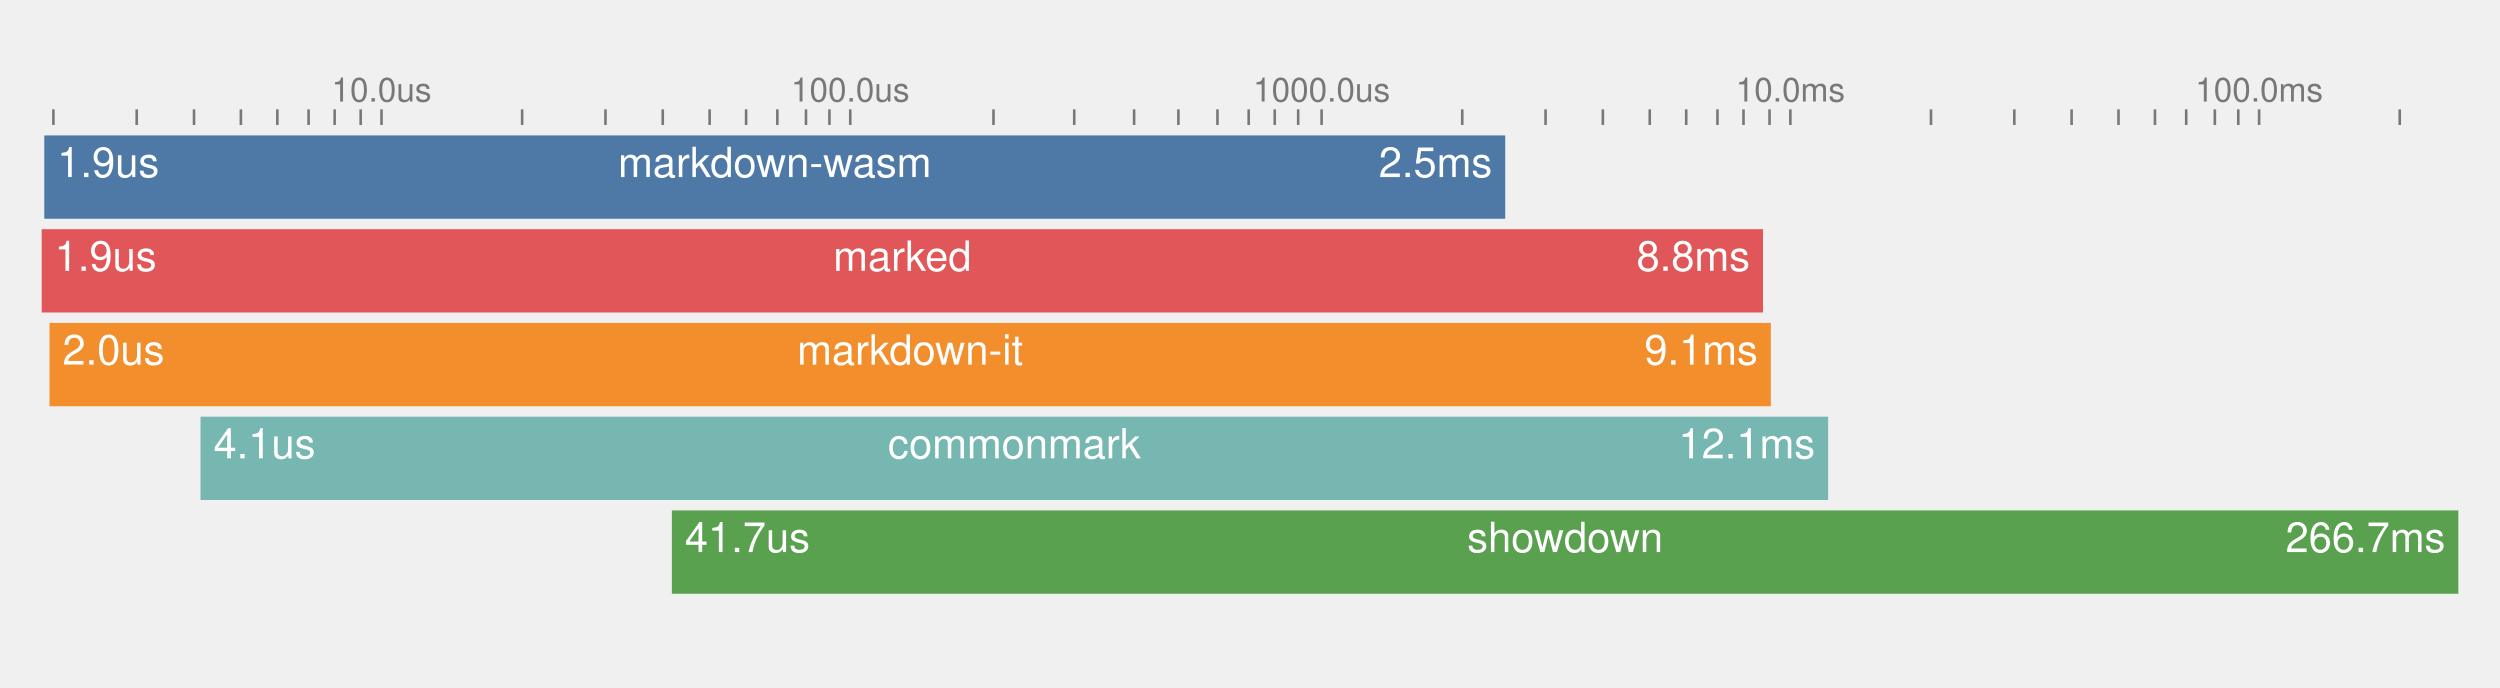
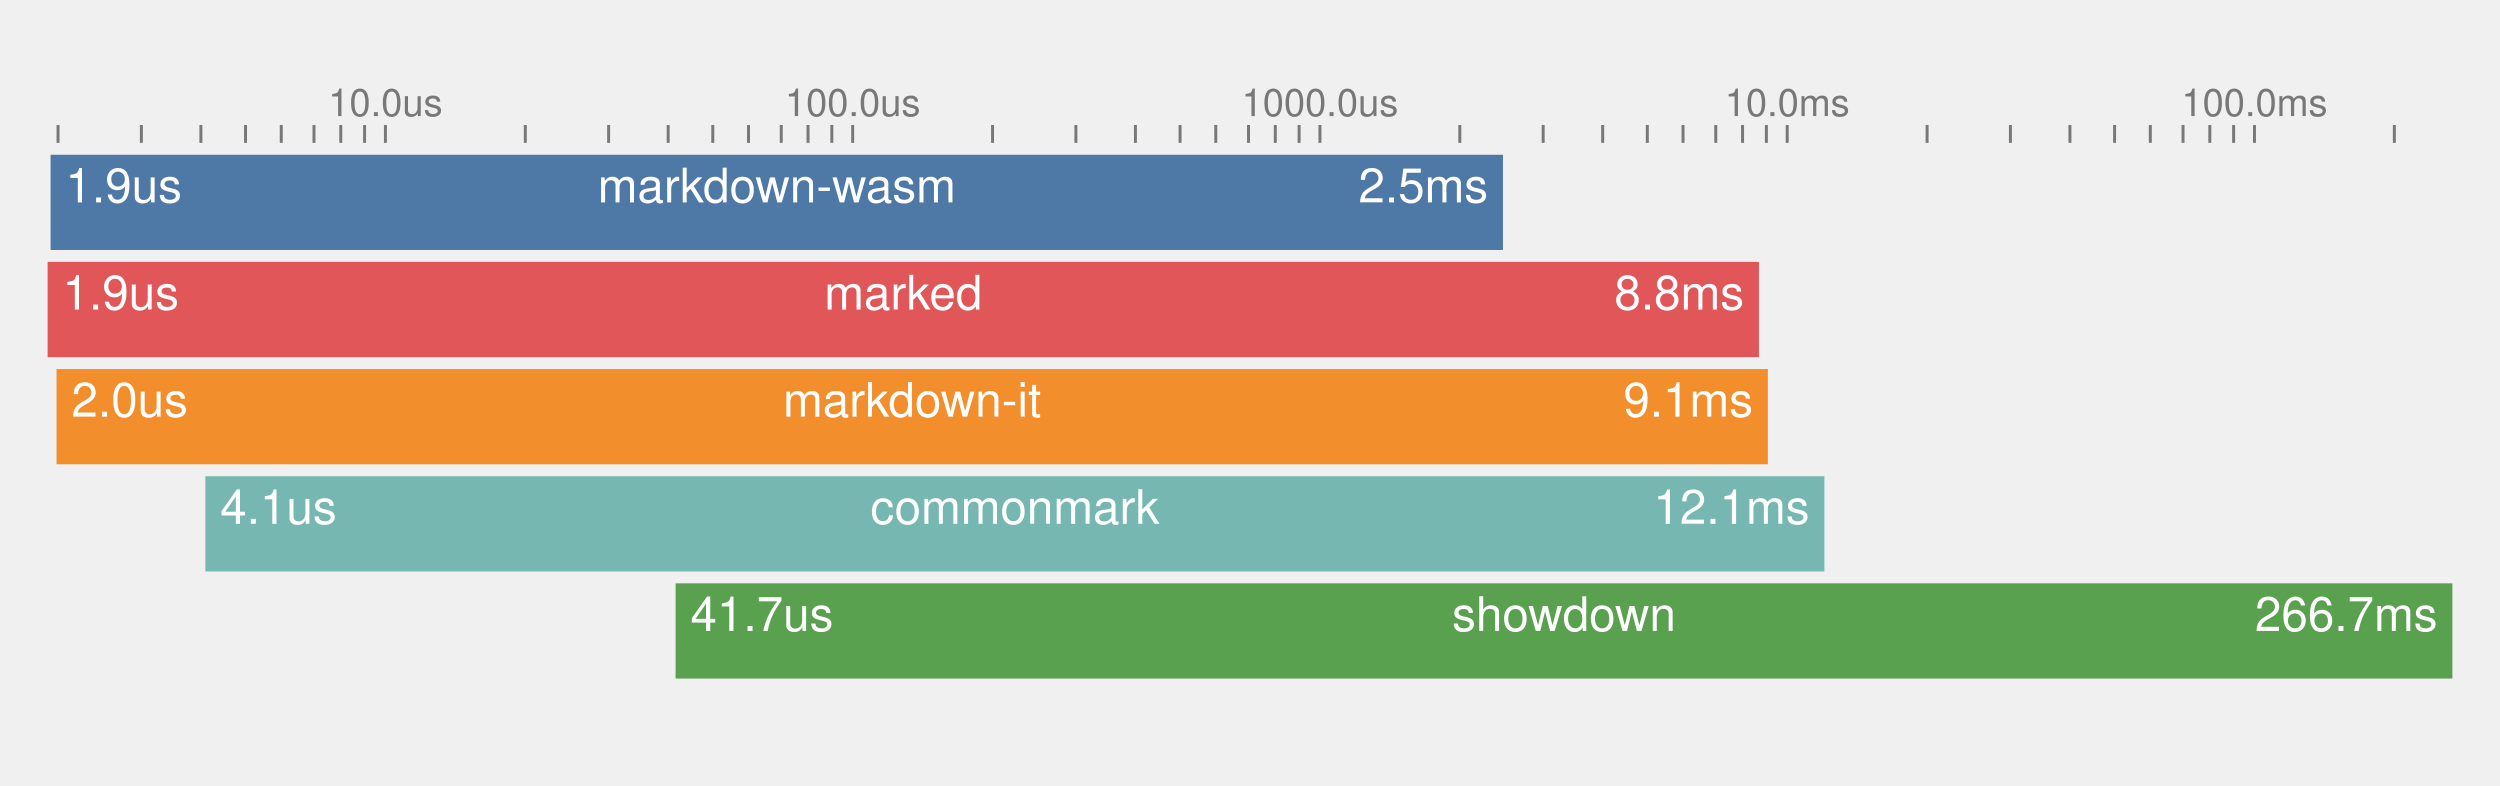
- <svg xmlns="http://www.w3.org/2000/svg" width="960" height="264" viewBox="0,0,960,264" font-family="-apple-system,BlinkMacSystemFont,&quot;Segoe UI&quot;,Helvetica,Arial,sans-serif" font-size="16">
+ <svg xmlns="http://www.w3.org/2000/svg" width="840" height="264" viewBox="0,0,840,264" font-family="-apple-system,BlinkMacSystemFont,&quot;Segoe UI&quot;,Helvetica,Arial,sans-serif" font-size="16">
  <g>
-     <rect fill="#4e79a7" x="17" y="52" width="561" height="32" />
-     <rect fill="#e15759" x="16" y="88" width="661" height="32" />
-     <rect fill="#f28e2c" x="19" y="124" width="661" height="32" />
-     <rect fill="#76b7b2" x="77" y="160" width="625" height="32" />
-     <rect fill="#59a14f" x="258" y="196" width="686" height="32" />
+     <rect fill="#4e79a7" x="17" y="52" width="488" height="32" />
+     <rect fill="#e15759" x="16" y="88" width="575" height="32" />
+     <rect fill="#f28e2c" x="19" y="124" width="575" height="32" />
+     <rect fill="#76b7b2" x="69" y="160" width="544" height="32" />
+     <rect fill="#59a14f" x="227" y="196" width="597" height="32" />
  </g>
  <g fill="white" font-weight="500" text-anchor="middle">
-     <text x="297.5" y="68" alignment-baseline="central">markdown-wasm</text>
-     <text x="346.5" y="104" alignment-baseline="central">marked</text>
-     <text x="349.5" y="140" alignment-baseline="central">markdown-it</text>
-     <text x="389.5" y="176" alignment-baseline="central">commonmark</text>
-     <text x="601" y="212" alignment-baseline="central">showdown</text>
+     <text x="261" y="68" alignment-baseline="central">markdown-wasm</text>
+     <text x="303.5" y="104" alignment-baseline="central">marked</text>
+     <text x="306.5" y="140" alignment-baseline="central">markdown-it</text>
+     <text x="341" y="176" alignment-baseline="central">commonmark</text>
+     <text x="525.5" y="212" alignment-baseline="central">showdown</text>
  </g>
  <g fill="white" font-weight="500" text-anchor="start">
    <text x="17" y="68" alignment-baseline="central" dx="5">1.9us</text>
    <text x="16" y="104" alignment-baseline="central" dx="5">1.9us</text>
    <text x="19" y="140" alignment-baseline="central" dx="5">2.0us</text>
-     <text x="77" y="176" alignment-baseline="central" dx="5">4.1us</text>
-     <text x="258" y="212" alignment-baseline="central" dx="5">41.7us</text>
+     <text x="69" y="176" alignment-baseline="central" dx="5">4.1us</text>
+     <text x="227" y="212" alignment-baseline="central" dx="5">41.7us</text>
  </g>
  <g fill="white" font-weight="500" text-anchor="end">
-     <text x="578" y="68" alignment-baseline="central" dx="-5">2.5ms</text>
-     <text x="677" y="104" alignment-baseline="central" dx="-5">8.8ms</text>
-     <text x="680" y="140" alignment-baseline="central" dx="-5">9.1ms</text>
-     <text x="702" y="176" alignment-baseline="central" dx="-5">12.1ms</text>
-     <text x="944" y="212" alignment-baseline="central" dx="-5">266.7ms</text>
+     <text x="505" y="68" alignment-baseline="central" dx="-5">2.5ms</text>
+     <text x="591" y="104" alignment-baseline="central" dx="-5">8.8ms</text>
+     <text x="594" y="140" alignment-baseline="central" dx="-5">9.1ms</text>
+     <text x="613" y="176" alignment-baseline="central" dx="-5">12.1ms</text>
+     <text x="824" y="212" alignment-baseline="central" dx="-5">266.7ms</text>
  </g>
  <g transform="translate(0,48)" fill="none" font-size="12.8" font-family="-apple-system,BlinkMacSystemFont,&quot;Segoe UI&quot;,Helvetica,Arial,sans-serif" text-anchor="middle" opacity="0.5">
-     <g class="tick" opacity="1" transform="translate(20.5,0)">
-       <line stroke="currentColor" y2="-6" />
-       <text fill="currentColor" y="-9" dy="0em" />
-     </g>
-     <g class="tick" opacity="1" transform="translate(52.5,0)">
-       <line stroke="currentColor" y2="-6" />
-       <text fill="currentColor" y="-9" dy="0em" />
-     </g>
-     <g class="tick" opacity="1" transform="translate(74.5,0)">
-       <line stroke="currentColor" y2="-6" />
-       <text fill="currentColor" y="-9" dy="0em" />
-     </g>
-     <g class="tick" opacity="1" transform="translate(92.5,0)">
-       <line stroke="currentColor" y2="-6" />
-       <text fill="currentColor" y="-9" dy="0em" />
-     </g>
-     <g class="tick" opacity="1" transform="translate(106.5,0)">
-       <line stroke="currentColor" y2="-6" />
-       <text fill="currentColor" y="-9" dy="0em" />
-     </g>
-     <g class="tick" opacity="1" transform="translate(118.5,0)">
-       <line stroke="currentColor" y2="-6" />
-       <text fill="currentColor" y="-9" dy="0em" />
-     </g>
-     <g class="tick" opacity="1" transform="translate(128.5,0)">
-       <line stroke="currentColor" y2="-6" />
-       <text fill="currentColor" y="-9" dy="0em" />
-     </g>
-     <g class="tick" opacity="1" transform="translate(138.5,0)">
-       <line stroke="currentColor" y2="-6" />
-       <text fill="currentColor" y="-9" dy="0em" />
-     </g>
-     <g class="tick" opacity="1" transform="translate(146.5,0)">
+     <g class="tick" opacity="1" transform="translate(19.5,0)">
+       <line stroke="currentColor" y2="-6" />
+       <text fill="currentColor" y="-9" dy="0em" />
+     </g>
+     <g class="tick" opacity="1" transform="translate(47.5,0)">
+       <line stroke="currentColor" y2="-6" />
+       <text fill="currentColor" y="-9" dy="0em" />
+     </g>
+     <g class="tick" opacity="1" transform="translate(67.5,0)">
+       <line stroke="currentColor" y2="-6" />
+       <text fill="currentColor" y="-9" dy="0em" />
+     </g>
+     <g class="tick" opacity="1" transform="translate(82.5,0)">
+       <line stroke="currentColor" y2="-6" />
+       <text fill="currentColor" y="-9" dy="0em" />
+     </g>
+     <g class="tick" opacity="1" transform="translate(94.5,0)">
+       <line stroke="currentColor" y2="-6" />
+       <text fill="currentColor" y="-9" dy="0em" />
+     </g>
+     <g class="tick" opacity="1" transform="translate(105.5,0)">
+       <line stroke="currentColor" y2="-6" />
+       <text fill="currentColor" y="-9" dy="0em" />
+     </g>
+     <g class="tick" opacity="1" transform="translate(114.5,0)">
+       <line stroke="currentColor" y2="-6" />
+       <text fill="currentColor" y="-9" dy="0em" />
+     </g>
+     <g class="tick" opacity="1" transform="translate(122.5,0)">
+       <line stroke="currentColor" y2="-6" />
+       <text fill="currentColor" y="-9" dy="0em" />
+     </g>
+     <g class="tick" opacity="1" transform="translate(129.5,0)">
      <line stroke="currentColor" y2="-6" />
      <text fill="currentColor" y="-9" dy="0em">10.0us</text>
    </g>
-     <g class="tick" opacity="1" transform="translate(200.5,0)">
-       <line stroke="currentColor" y2="-6" />
-       <text fill="currentColor" y="-9" dy="0em" />
-     </g>
-     <g class="tick" opacity="1" transform="translate(232.5,0)">
-       <line stroke="currentColor" y2="-6" />
-       <text fill="currentColor" y="-9" dy="0em" />
-     </g>
-     <g class="tick" opacity="1" transform="translate(254.5,0)">
-       <line stroke="currentColor" y2="-6" />
-       <text fill="currentColor" y="-9" dy="0em" />
-     </g>
-     <g class="tick" opacity="1" transform="translate(272.5,0)">
+     <g class="tick" opacity="1" transform="translate(176.5,0)">
+       <line stroke="currentColor" y2="-6" />
+       <text fill="currentColor" y="-9" dy="0em" />
+     </g>
+     <g class="tick" opacity="1" transform="translate(204.5,0)">
+       <line stroke="currentColor" y2="-6" />
+       <text fill="currentColor" y="-9" dy="0em" />
+     </g>
+     <g class="tick" opacity="1" transform="translate(224.5,0)">
+       <line stroke="currentColor" y2="-6" />
+       <text fill="currentColor" y="-9" dy="0em" />
+     </g>
+     <g class="tick" opacity="1" transform="translate(239.5,0)">
+       <line stroke="currentColor" y2="-6" />
+       <text fill="currentColor" y="-9" dy="0em" />
+     </g>
+     <g class="tick" opacity="1" transform="translate(251.5,0)">
+       <line stroke="currentColor" y2="-6" />
+       <text fill="currentColor" y="-9" dy="0em" />
+     </g>
+     <g class="tick" opacity="1" transform="translate(262.5,0)">
+       <line stroke="currentColor" y2="-6" />
+       <text fill="currentColor" y="-9" dy="0em" />
+     </g>
+     <g class="tick" opacity="1" transform="translate(271.5,0)">
+       <line stroke="currentColor" y2="-6" />
+       <text fill="currentColor" y="-9" dy="0em" />
+     </g>
+     <g class="tick" opacity="1" transform="translate(279.5,0)">
      <line stroke="currentColor" y2="-6" />
      <text fill="currentColor" y="-9" dy="0em" />
    </g>
    <g class="tick" opacity="1" transform="translate(286.5,0)">
      <line stroke="currentColor" y2="-6" />
-       <text fill="currentColor" y="-9" dy="0em" />
-     </g>
-     <g class="tick" opacity="1" transform="translate(298.5,0)">
-       <line stroke="currentColor" y2="-6" />
-       <text fill="currentColor" y="-9" dy="0em" />
-     </g>
-     <g class="tick" opacity="1" transform="translate(309.5,0)">
-       <line stroke="currentColor" y2="-6" />
-       <text fill="currentColor" y="-9" dy="0em" />
-     </g>
-     <g class="tick" opacity="1" transform="translate(318.5,0)">
-       <line stroke="currentColor" y2="-6" />
-       <text fill="currentColor" y="-9" dy="0em" />
-     </g>
-     <g class="tick" opacity="1" transform="translate(326.5,0)">
-       <line stroke="currentColor" y2="-6" />
      <text fill="currentColor" y="-9" dy="0em">100.0us</text>
    </g>
+     <g class="tick" opacity="1" transform="translate(333.5,0)">
+       <line stroke="currentColor" y2="-6" />
+       <text fill="currentColor" y="-9" dy="0em" />
+     </g>
+     <g class="tick" opacity="1" transform="translate(361.5,0)">
+       <line stroke="currentColor" y2="-6" />
+       <text fill="currentColor" y="-9" dy="0em" />
+     </g>
    <g class="tick" opacity="1" transform="translate(381.5,0)">
      <line stroke="currentColor" y2="-6" />
      <text fill="currentColor" y="-9" dy="0em" />
    </g>
-     <g class="tick" opacity="1" transform="translate(412.5,0)">
-       <line stroke="currentColor" y2="-6" />
-       <text fill="currentColor" y="-9" dy="0em" />
-     </g>
-     <g class="tick" opacity="1" transform="translate(435.5,0)">
-       <line stroke="currentColor" y2="-6" />
-       <text fill="currentColor" y="-9" dy="0em" />
-     </g>
-     <g class="tick" opacity="1" transform="translate(452.5,0)">
-       <line stroke="currentColor" y2="-6" />
-       <text fill="currentColor" y="-9" dy="0em" />
-     </g>
-     <g class="tick" opacity="1" transform="translate(467.5,0)">
-       <line stroke="currentColor" y2="-6" />
-       <text fill="currentColor" y="-9" dy="0em" />
-     </g>
-     <g class="tick" opacity="1" transform="translate(479.5,0)">
-       <line stroke="currentColor" y2="-6" />
-       <text fill="currentColor" y="-9" dy="0em" />
-     </g>
-     <g class="tick" opacity="1" transform="translate(489.5,0)">
-       <line stroke="currentColor" y2="-6" />
-       <text fill="currentColor" y="-9" dy="0em" />
-     </g>
-     <g class="tick" opacity="1" transform="translate(498.5,0)">
-       <line stroke="currentColor" y2="-6" />
-       <text fill="currentColor" y="-9" dy="0em" />
-     </g>
-     <g class="tick" opacity="1" transform="translate(507.5,0)">
+     <g class="tick" opacity="1" transform="translate(396.5,0)">
+       <line stroke="currentColor" y2="-6" />
+       <text fill="currentColor" y="-9" dy="0em" />
+     </g>
+     <g class="tick" opacity="1" transform="translate(408.5,0)">
+       <line stroke="currentColor" y2="-6" />
+       <text fill="currentColor" y="-9" dy="0em" />
+     </g>
+     <g class="tick" opacity="1" transform="translate(419.5,0)">
+       <line stroke="currentColor" y2="-6" />
+       <text fill="currentColor" y="-9" dy="0em" />
+     </g>
+     <g class="tick" opacity="1" transform="translate(428.5,0)">
+       <line stroke="currentColor" y2="-6" />
+       <text fill="currentColor" y="-9" dy="0em" />
+     </g>
+     <g class="tick" opacity="1" transform="translate(436.5,0)">
+       <line stroke="currentColor" y2="-6" />
+       <text fill="currentColor" y="-9" dy="0em" />
+     </g>
+     <g class="tick" opacity="1" transform="translate(443.5,0)">
      <line stroke="currentColor" y2="-6" />
      <text fill="currentColor" y="-9" dy="0em">1000.0us</text>
    </g>
-     <g class="tick" opacity="1" transform="translate(561.5,0)">
+     <g class="tick" opacity="1" transform="translate(490.5,0)">
+       <line stroke="currentColor" y2="-6" />
+       <text fill="currentColor" y="-9" dy="0em" />
+     </g>
+     <g class="tick" opacity="1" transform="translate(518.5,0)">
+       <line stroke="currentColor" y2="-6" />
+       <text fill="currentColor" y="-9" dy="0em" />
+     </g>
+     <g class="tick" opacity="1" transform="translate(538.5,0)">
+       <line stroke="currentColor" y2="-6" />
+       <text fill="currentColor" y="-9" dy="0em" />
+     </g>
+     <g class="tick" opacity="1" transform="translate(553.5,0)">
+       <line stroke="currentColor" y2="-6" />
+       <text fill="currentColor" y="-9" dy="0em" />
+     </g>
+     <g class="tick" opacity="1" transform="translate(565.5,0)">
+       <line stroke="currentColor" y2="-6" />
+       <text fill="currentColor" y="-9" dy="0em" />
+     </g>
+     <g class="tick" opacity="1" transform="translate(576.5,0)">
+       <line stroke="currentColor" y2="-6" />
+       <text fill="currentColor" y="-9" dy="0em" />
+     </g>
+     <g class="tick" opacity="1" transform="translate(585.5,0)">
      <line stroke="currentColor" y2="-6" />
      <text fill="currentColor" y="-9" dy="0em" />
    </g>
    <g class="tick" opacity="1" transform="translate(593.5,0)">
      <line stroke="currentColor" y2="-6" />
      <text fill="currentColor" y="-9" dy="0em" />
    </g>
-     <g class="tick" opacity="1" transform="translate(615.5,0)">
-       <line stroke="currentColor" y2="-6" />
-       <text fill="currentColor" y="-9" dy="0em" />
-     </g>
-     <g class="tick" opacity="1" transform="translate(633.5,0)">
-       <line stroke="currentColor" y2="-6" />
-       <text fill="currentColor" y="-9" dy="0em" />
+     <g class="tick" opacity="1" transform="translate(600.5,0)">
+       <line stroke="currentColor" y2="-6" />
+       <text fill="currentColor" y="-9" dy="0em">10.0ms</text>
    </g>
    <g class="tick" opacity="1" transform="translate(647.5,0)">
      <line stroke="currentColor" y2="-6" />
      <text fill="currentColor" y="-9" dy="0em" />
    </g>
-     <g class="tick" opacity="1" transform="translate(659.5,0)">
-       <line stroke="currentColor" y2="-6" />
-       <text fill="currentColor" y="-9" dy="0em" />
-     </g>
-     <g class="tick" opacity="1" transform="translate(669.5,0)">
-       <line stroke="currentColor" y2="-6" />
-       <text fill="currentColor" y="-9" dy="0em" />
-     </g>
-     <g class="tick" opacity="1" transform="translate(679.5,0)">
-       <line stroke="currentColor" y2="-6" />
-       <text fill="currentColor" y="-9" dy="0em" />
-     </g>
-     <g class="tick" opacity="1" transform="translate(687.5,0)">
-       <line stroke="currentColor" y2="-6" />
-       <text fill="currentColor" y="-9" dy="0em">10.0ms</text>
-     </g>
-     <g class="tick" opacity="1" transform="translate(741.5,0)">
-       <line stroke="currentColor" y2="-6" />
-       <text fill="currentColor" y="-9" dy="0em" />
-     </g>
-     <g class="tick" opacity="1" transform="translate(773.5,0)">
-       <line stroke="currentColor" y2="-6" />
-       <text fill="currentColor" y="-9" dy="0em" />
-     </g>
-     <g class="tick" opacity="1" transform="translate(795.5,0)">
-       <line stroke="currentColor" y2="-6" />
-       <text fill="currentColor" y="-9" dy="0em" />
-     </g>
-     <g class="tick" opacity="1" transform="translate(813.5,0)">
-       <line stroke="currentColor" y2="-6" />
-       <text fill="currentColor" y="-9" dy="0em" />
-     </g>
-     <g class="tick" opacity="1" transform="translate(827.5,0)">
-       <line stroke="currentColor" y2="-6" />
-       <text fill="currentColor" y="-9" dy="0em" />
-     </g>
-     <g class="tick" opacity="1" transform="translate(839.5,0)">
-       <line stroke="currentColor" y2="-6" />
-       <text fill="currentColor" y="-9" dy="0em" />
-     </g>
-     <g class="tick" opacity="1" transform="translate(850.5,0)">
-       <line stroke="currentColor" y2="-6" />
-       <text fill="currentColor" y="-9" dy="0em" />
-     </g>
-     <g class="tick" opacity="1" transform="translate(859.5,0)">
-       <line stroke="currentColor" y2="-6" />
-       <text fill="currentColor" y="-9" dy="0em" />
-     </g>
-     <g class="tick" opacity="1" transform="translate(867.5,0)">
+     <g class="tick" opacity="1" transform="translate(675.5,0)">
+       <line stroke="currentColor" y2="-6" />
+       <text fill="currentColor" y="-9" dy="0em" />
+     </g>
+     <g class="tick" opacity="1" transform="translate(695.5,0)">
+       <line stroke="currentColor" y2="-6" />
+       <text fill="currentColor" y="-9" dy="0em" />
+     </g>
+     <g class="tick" opacity="1" transform="translate(710.5,0)">
+       <line stroke="currentColor" y2="-6" />
+       <text fill="currentColor" y="-9" dy="0em" />
+     </g>
+     <g class="tick" opacity="1" transform="translate(722.5,0)">
+       <line stroke="currentColor" y2="-6" />
+       <text fill="currentColor" y="-9" dy="0em" />
+     </g>
+     <g class="tick" opacity="1" transform="translate(733.5,0)">
+       <line stroke="currentColor" y2="-6" />
+       <text fill="currentColor" y="-9" dy="0em" />
+     </g>
+     <g class="tick" opacity="1" transform="translate(742.5,0)">
+       <line stroke="currentColor" y2="-6" />
+       <text fill="currentColor" y="-9" dy="0em" />
+     </g>
+     <g class="tick" opacity="1" transform="translate(750.5,0)">
+       <line stroke="currentColor" y2="-6" />
+       <text fill="currentColor" y="-9" dy="0em" />
+     </g>
+     <g class="tick" opacity="1" transform="translate(757.5,0)">
      <line stroke="currentColor" y2="-6" />
      <text fill="currentColor" y="-9" dy="0em">100.0ms</text>
    </g>
-     <g class="tick" opacity="1" transform="translate(921.5,0)">
+     <g class="tick" opacity="1" transform="translate(804.5,0)">
      <line stroke="currentColor" y2="-6" />
      <text fill="currentColor" y="-9" dy="0em" />
    </g>
  </g>
</svg>
